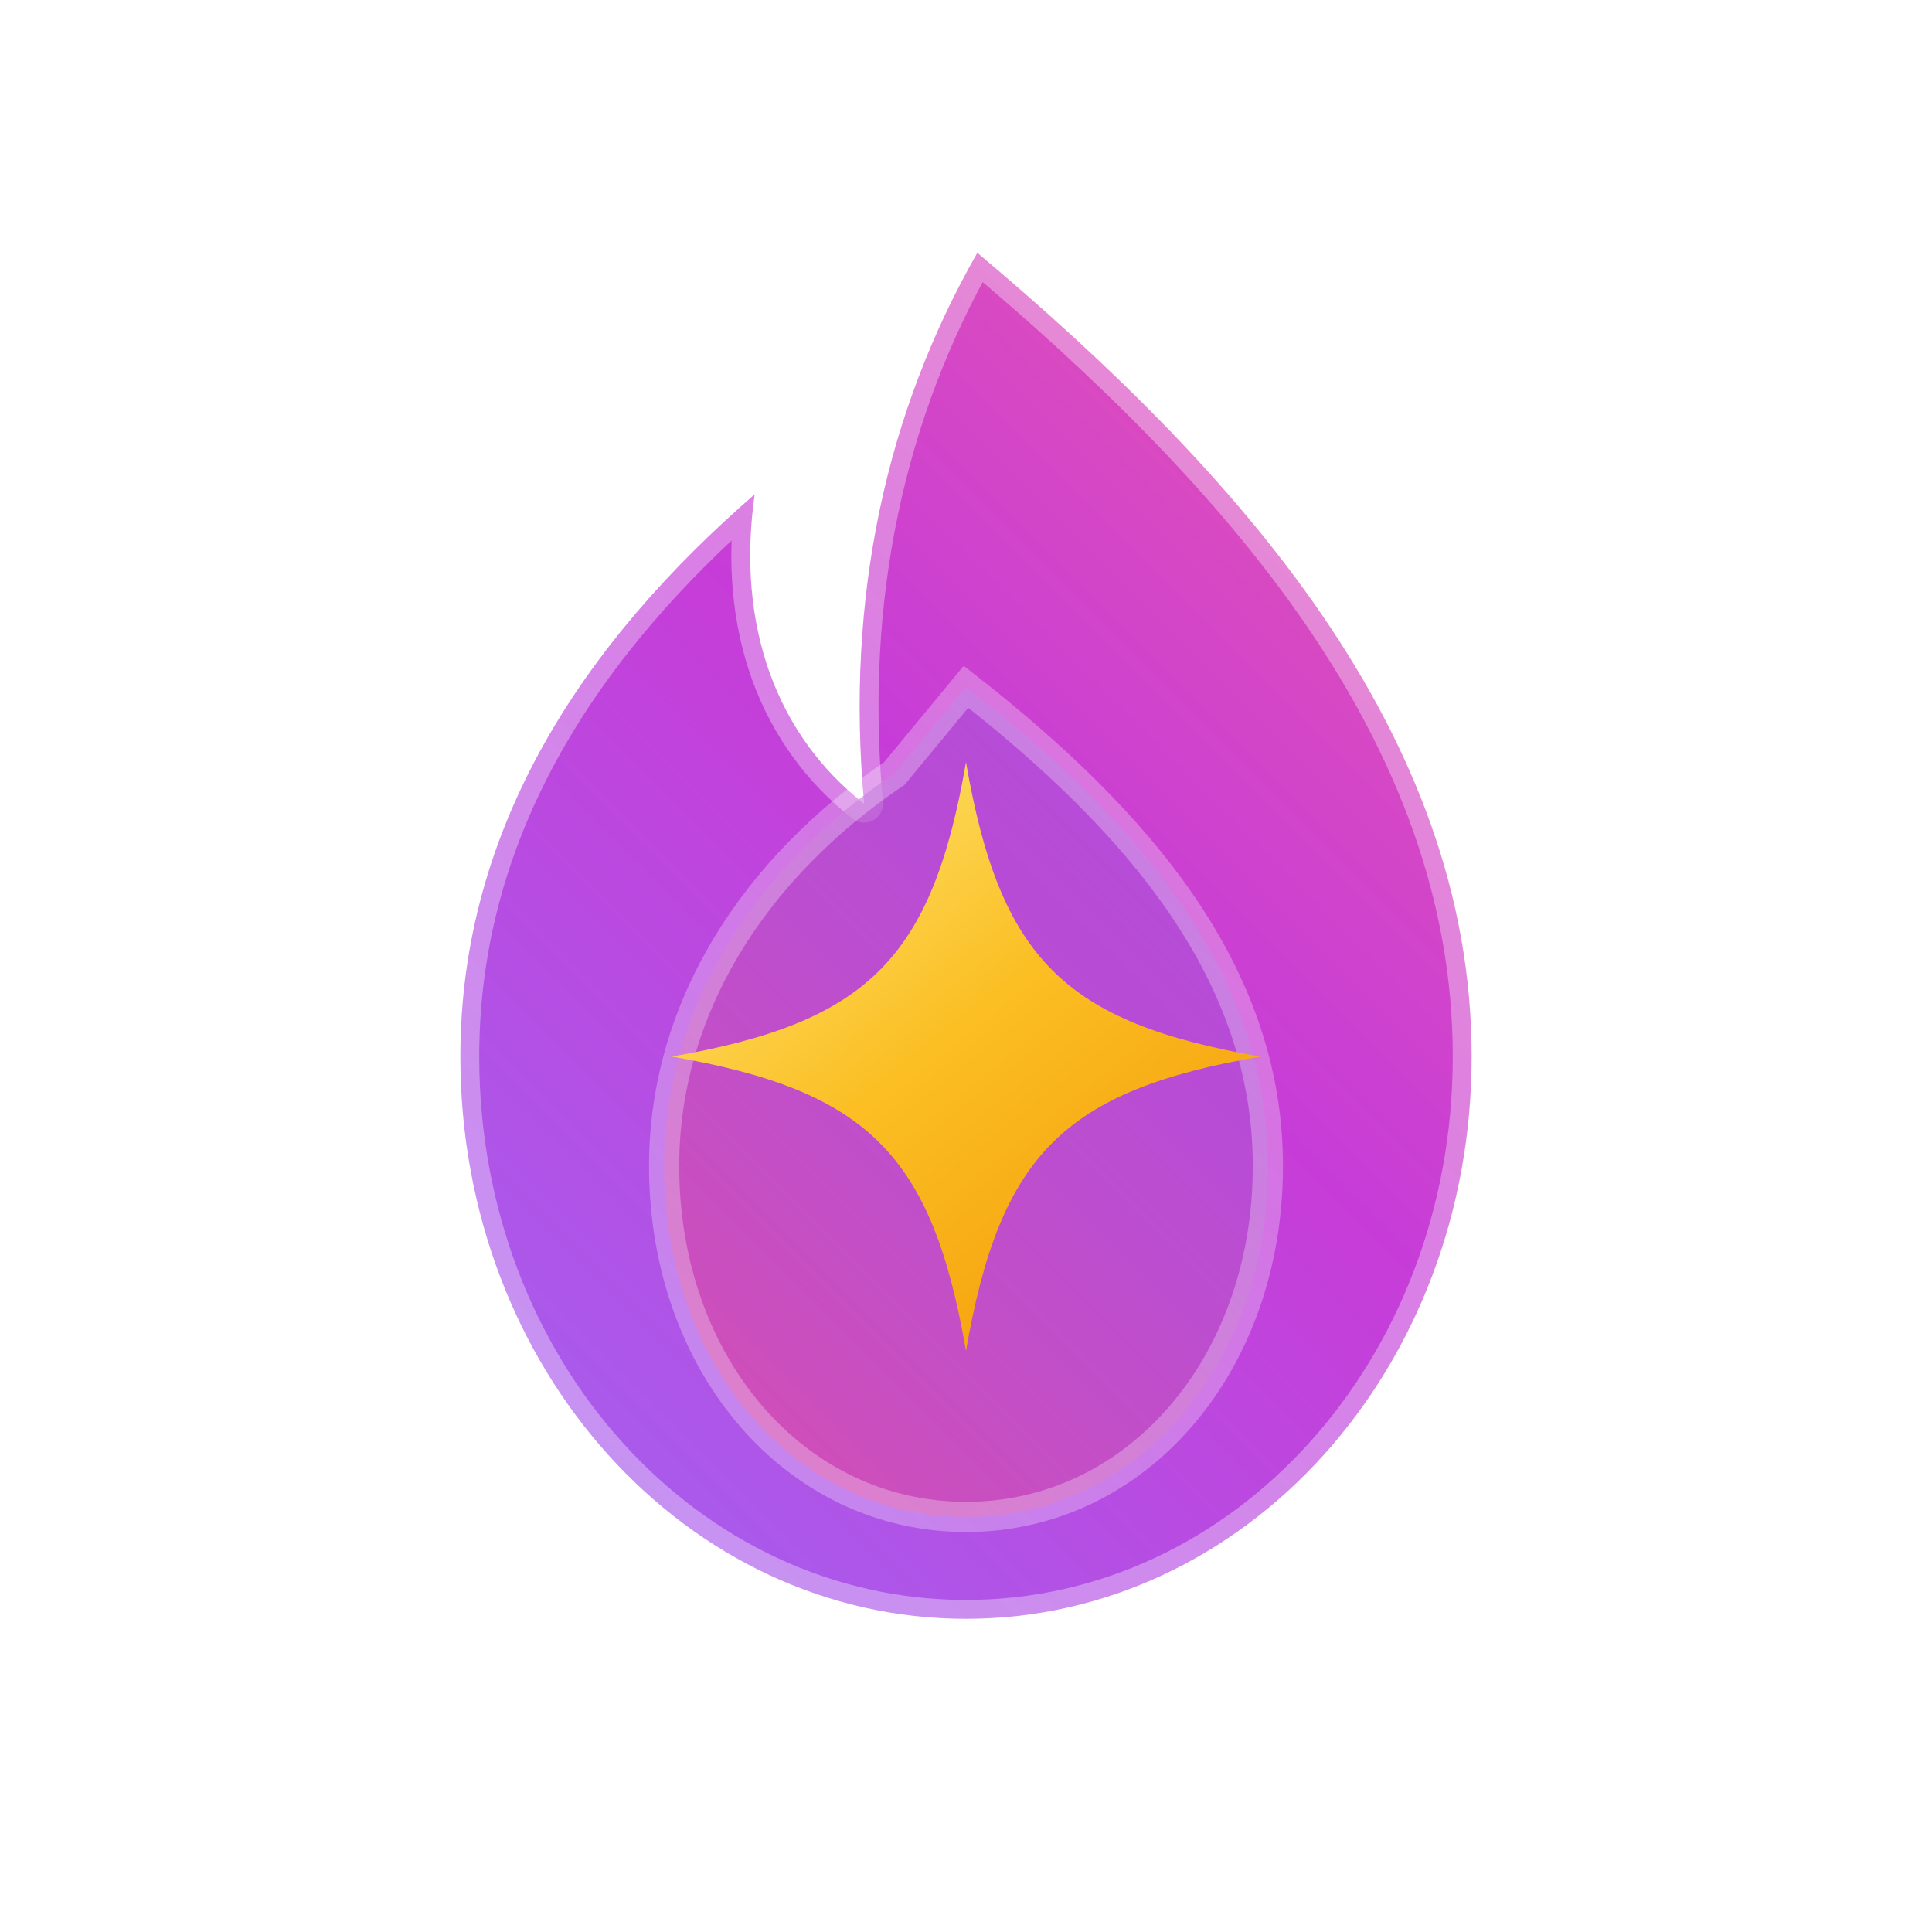
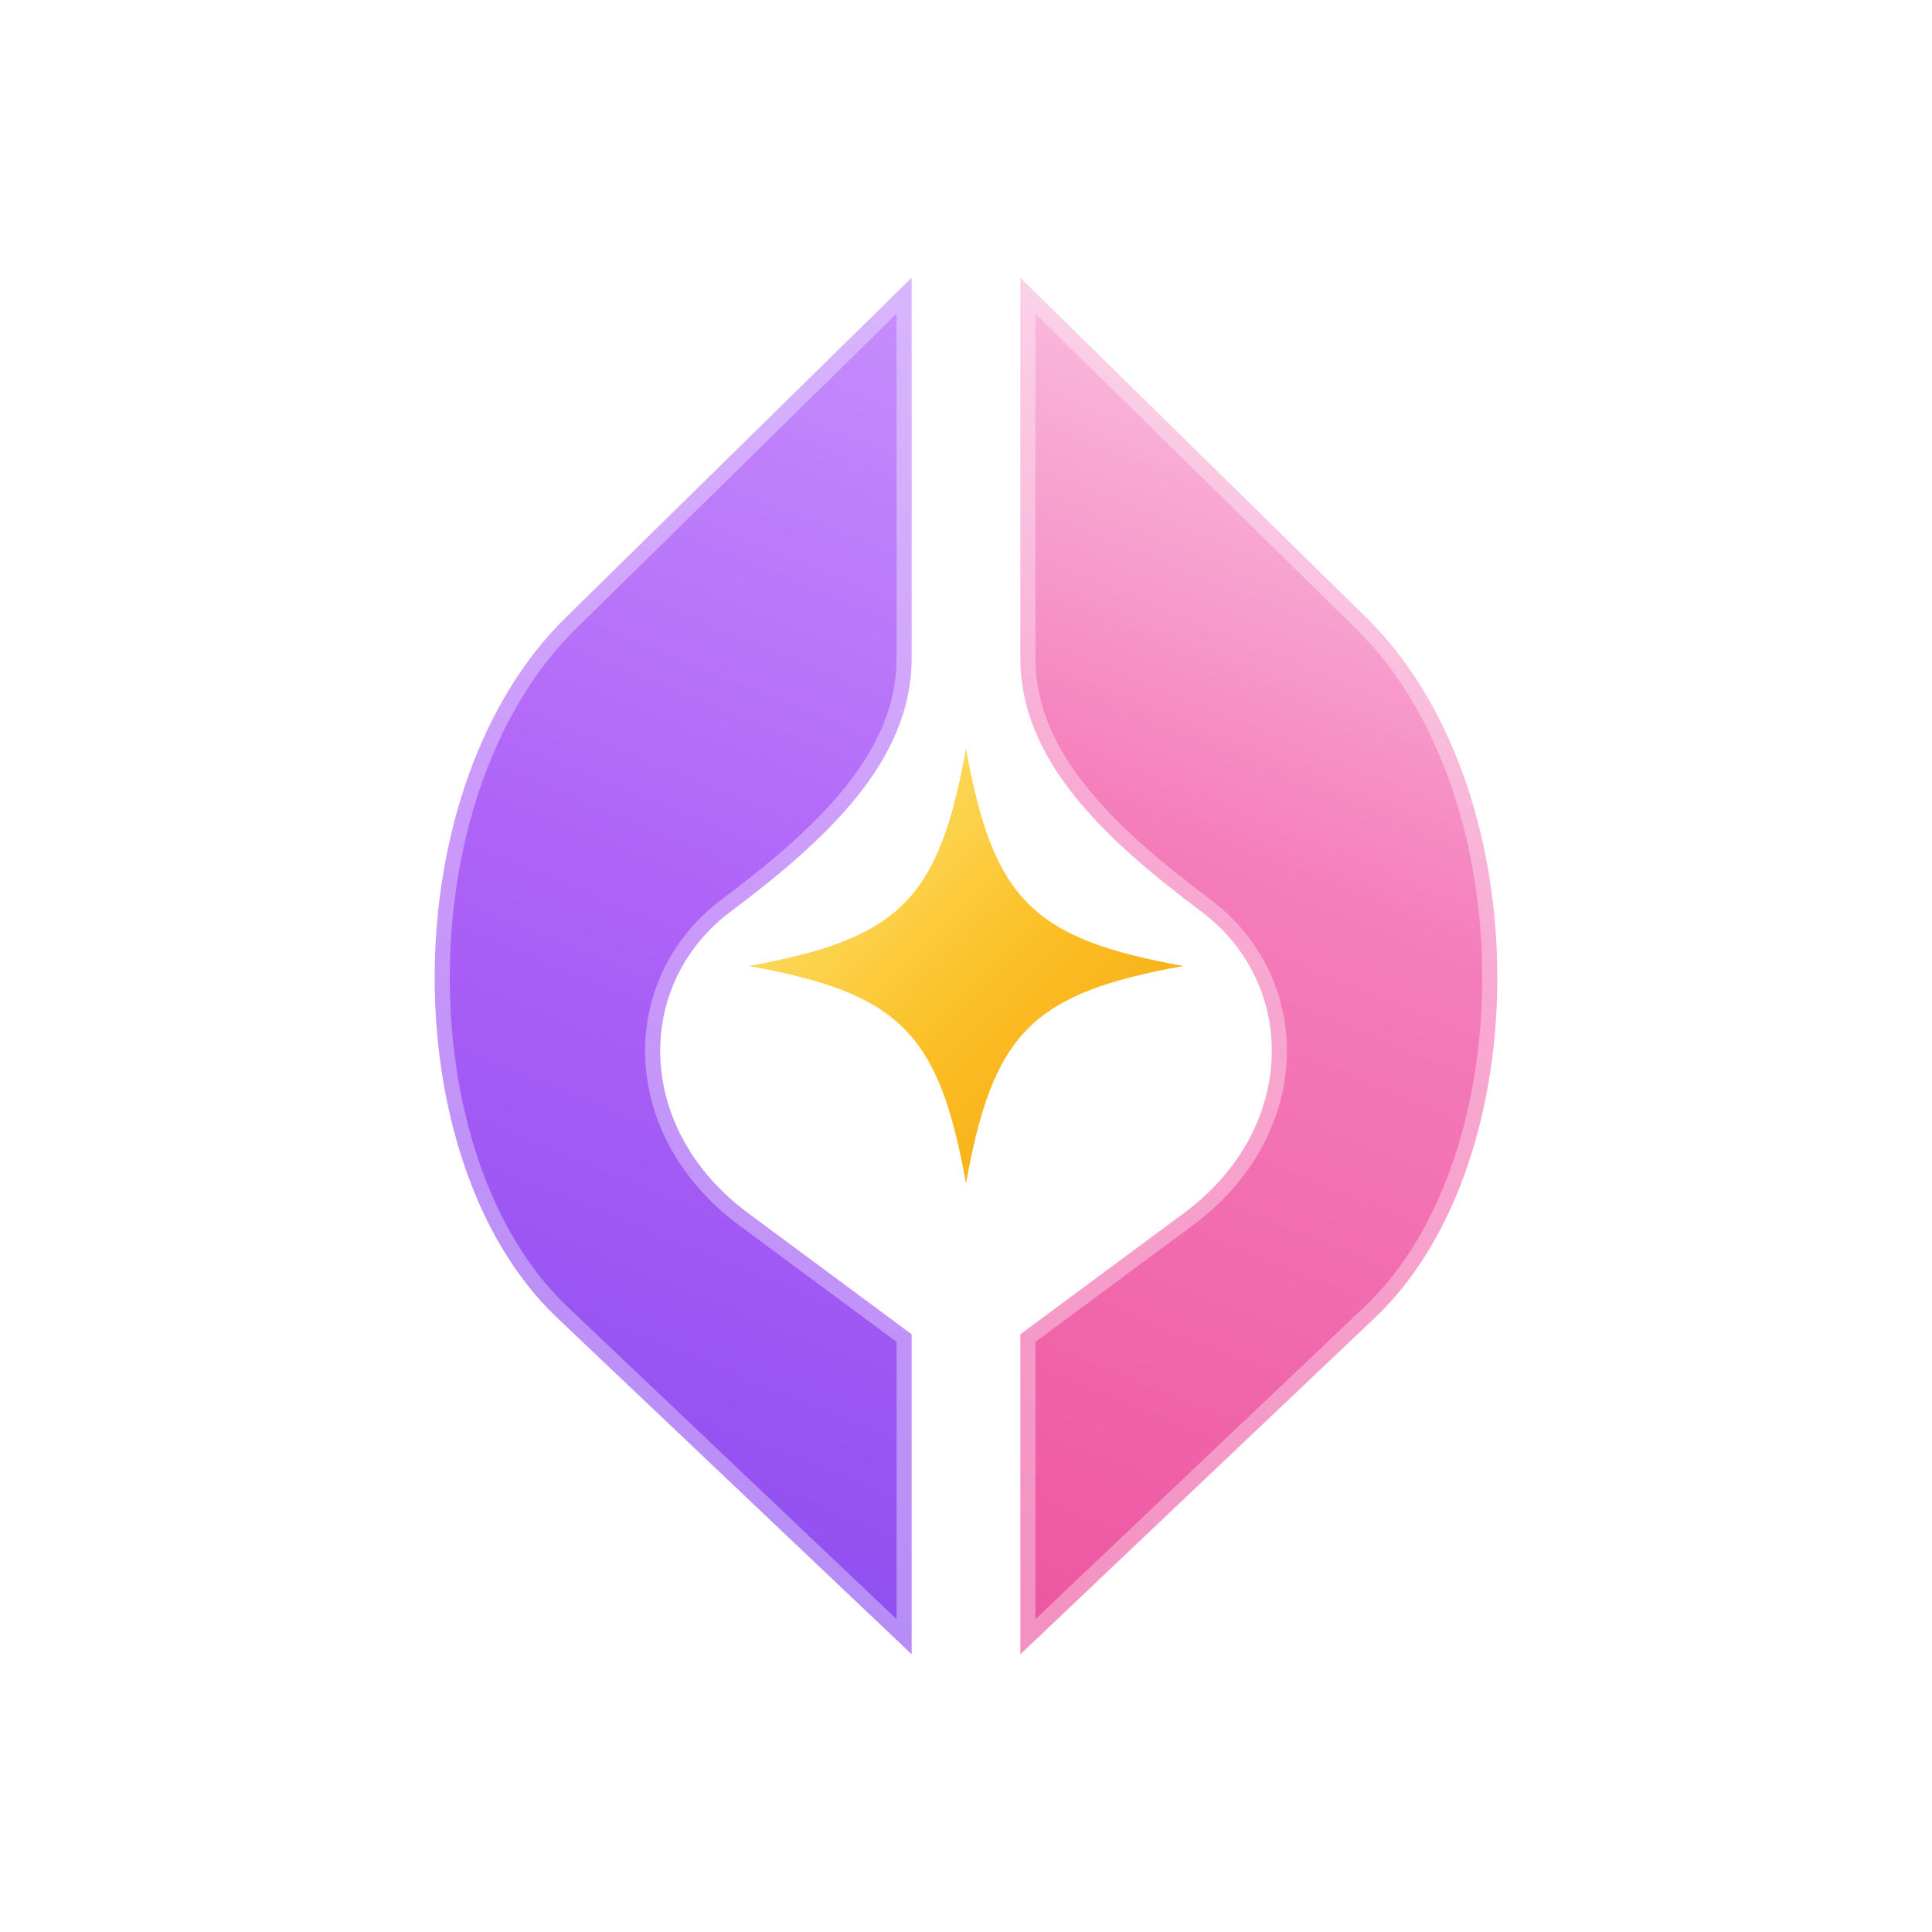
<svg xmlns="http://www.w3.org/2000/svg" viewBox="0 0 512 512">
  <defs>
-     <linearGradient id="flameMain" x1="64" y1="448" x2="448" y2="64" gradientUnits="userSpaceOnUse">
-       <stop offset="0%" stop-color="#8B5CF6" />
-       <stop offset="55%" stop-color="#C026D3" />
-       <stop offset="100%" stop-color="#EC4899" />
+     <linearGradient id="left" x1="96" y1="432" x2="240" y2="80" gradientUnits="userSpaceOnUse">
+       <stop offset="0%" stop-color="#7C3AED" />
+       <stop offset="55%" stop-color="#A855F7" />
+       <stop offset="100%" stop-color="#C084FC" />
    </linearGradient>
-     <linearGradient id="flameInner" x1="128" y1="416" x2="384" y2="160" gradientUnits="userSpaceOnUse">
-       <stop offset="0%" stop-color="#EC4899" stop-opacity="0.9" />
-       <stop offset="100%" stop-color="#8B5CF6" stop-opacity="0.45" />
+     <linearGradient id="right" x1="272" y1="432" x2="416" y2="80" gradientUnits="userSpaceOnUse">
+       <stop offset="0%" stop-color="#EC4899" />
+       <stop offset="55%" stop-color="#F472B6" />
+       <stop offset="100%" stop-color="#FBCFE8" />
    </linearGradient>
-     <linearGradient id="spark" x1="192" y1="176" x2="320" y2="336" gradientUnits="userSpaceOnUse">
+     <linearGradient id="spark" x1="192" y1="192" x2="320" y2="320" gradientUnits="userSpaceOnUse">
      <stop offset="0%" stop-color="#FEF08A" />
      <stop offset="55%" stop-color="#FBBF24" />
      <stop offset="100%" stop-color="#F59E0B" />
    </linearGradient>
  </defs>
-   <path d="M259 67C328 125 390 194 390 280C390 363 330 429 256 429C182 429 122 363 122 280C122 219 155 170 200 131C195 166 206 195 229 213C224 158 235 109 259 67Z" fill="url(#flameMain)" fill-opacity="0.9" stroke="rgba(255,255,255,0.34)" stroke-width="10" stroke-linejoin="round" />
-   <path d="M256 182C302 218 336 258 336 309C336 362 301 402 256 402C211 402 176 362 176 309C176 267 200 230 237 205L256 182Z" fill="url(#flameInner)" stroke="rgba(255,255,255,0.28)" stroke-width="8" />
-   <path d="M256 202C265 254 282 271 334 280C282 289 265 306 256 358C247 306 230 289 178 280C230 271 247 254 256 202Z" fill="url(#spark)" />
+   <path d="M241.6 73.6V174.4C241.6 201.6 219.2 222.4 193.6 241.6C168 260.8 168 299.2 198.4 321.6L241.6 353.6V438.4L147.2 348.8C104 307.2 104 208 150.4 163.2L241.6 73.6Z" fill="url(#left)" fill-opacity="0.92" stroke="rgba(255,255,255,0.35)" stroke-width="8" stroke-linejoin="round" />
+   <path d="M270.4 73.6V174.4C270.4 201.6 292.8 222.4 318.4 241.6C344 260.8 344 299.2 313.6 321.6L270.4 353.6V438.4L364.8 348.8C408 307.2 408 208 361.6 163.2L270.4 73.6Z" fill="url(#right)" fill-opacity="0.92" stroke="rgba(255,255,255,0.35)" stroke-width="8" stroke-linejoin="round" />
+   <path d="M256 198.4C263.2 238.4 273.6 248.8 313.6 256C273.6 263.2 263.2 273.6 256 313.6C248.8 273.6 238.4 263.2 198.4 256C238.4 248.8 248.8 238.4 256 198.4Z" fill="url(#spark)" />
</svg>
